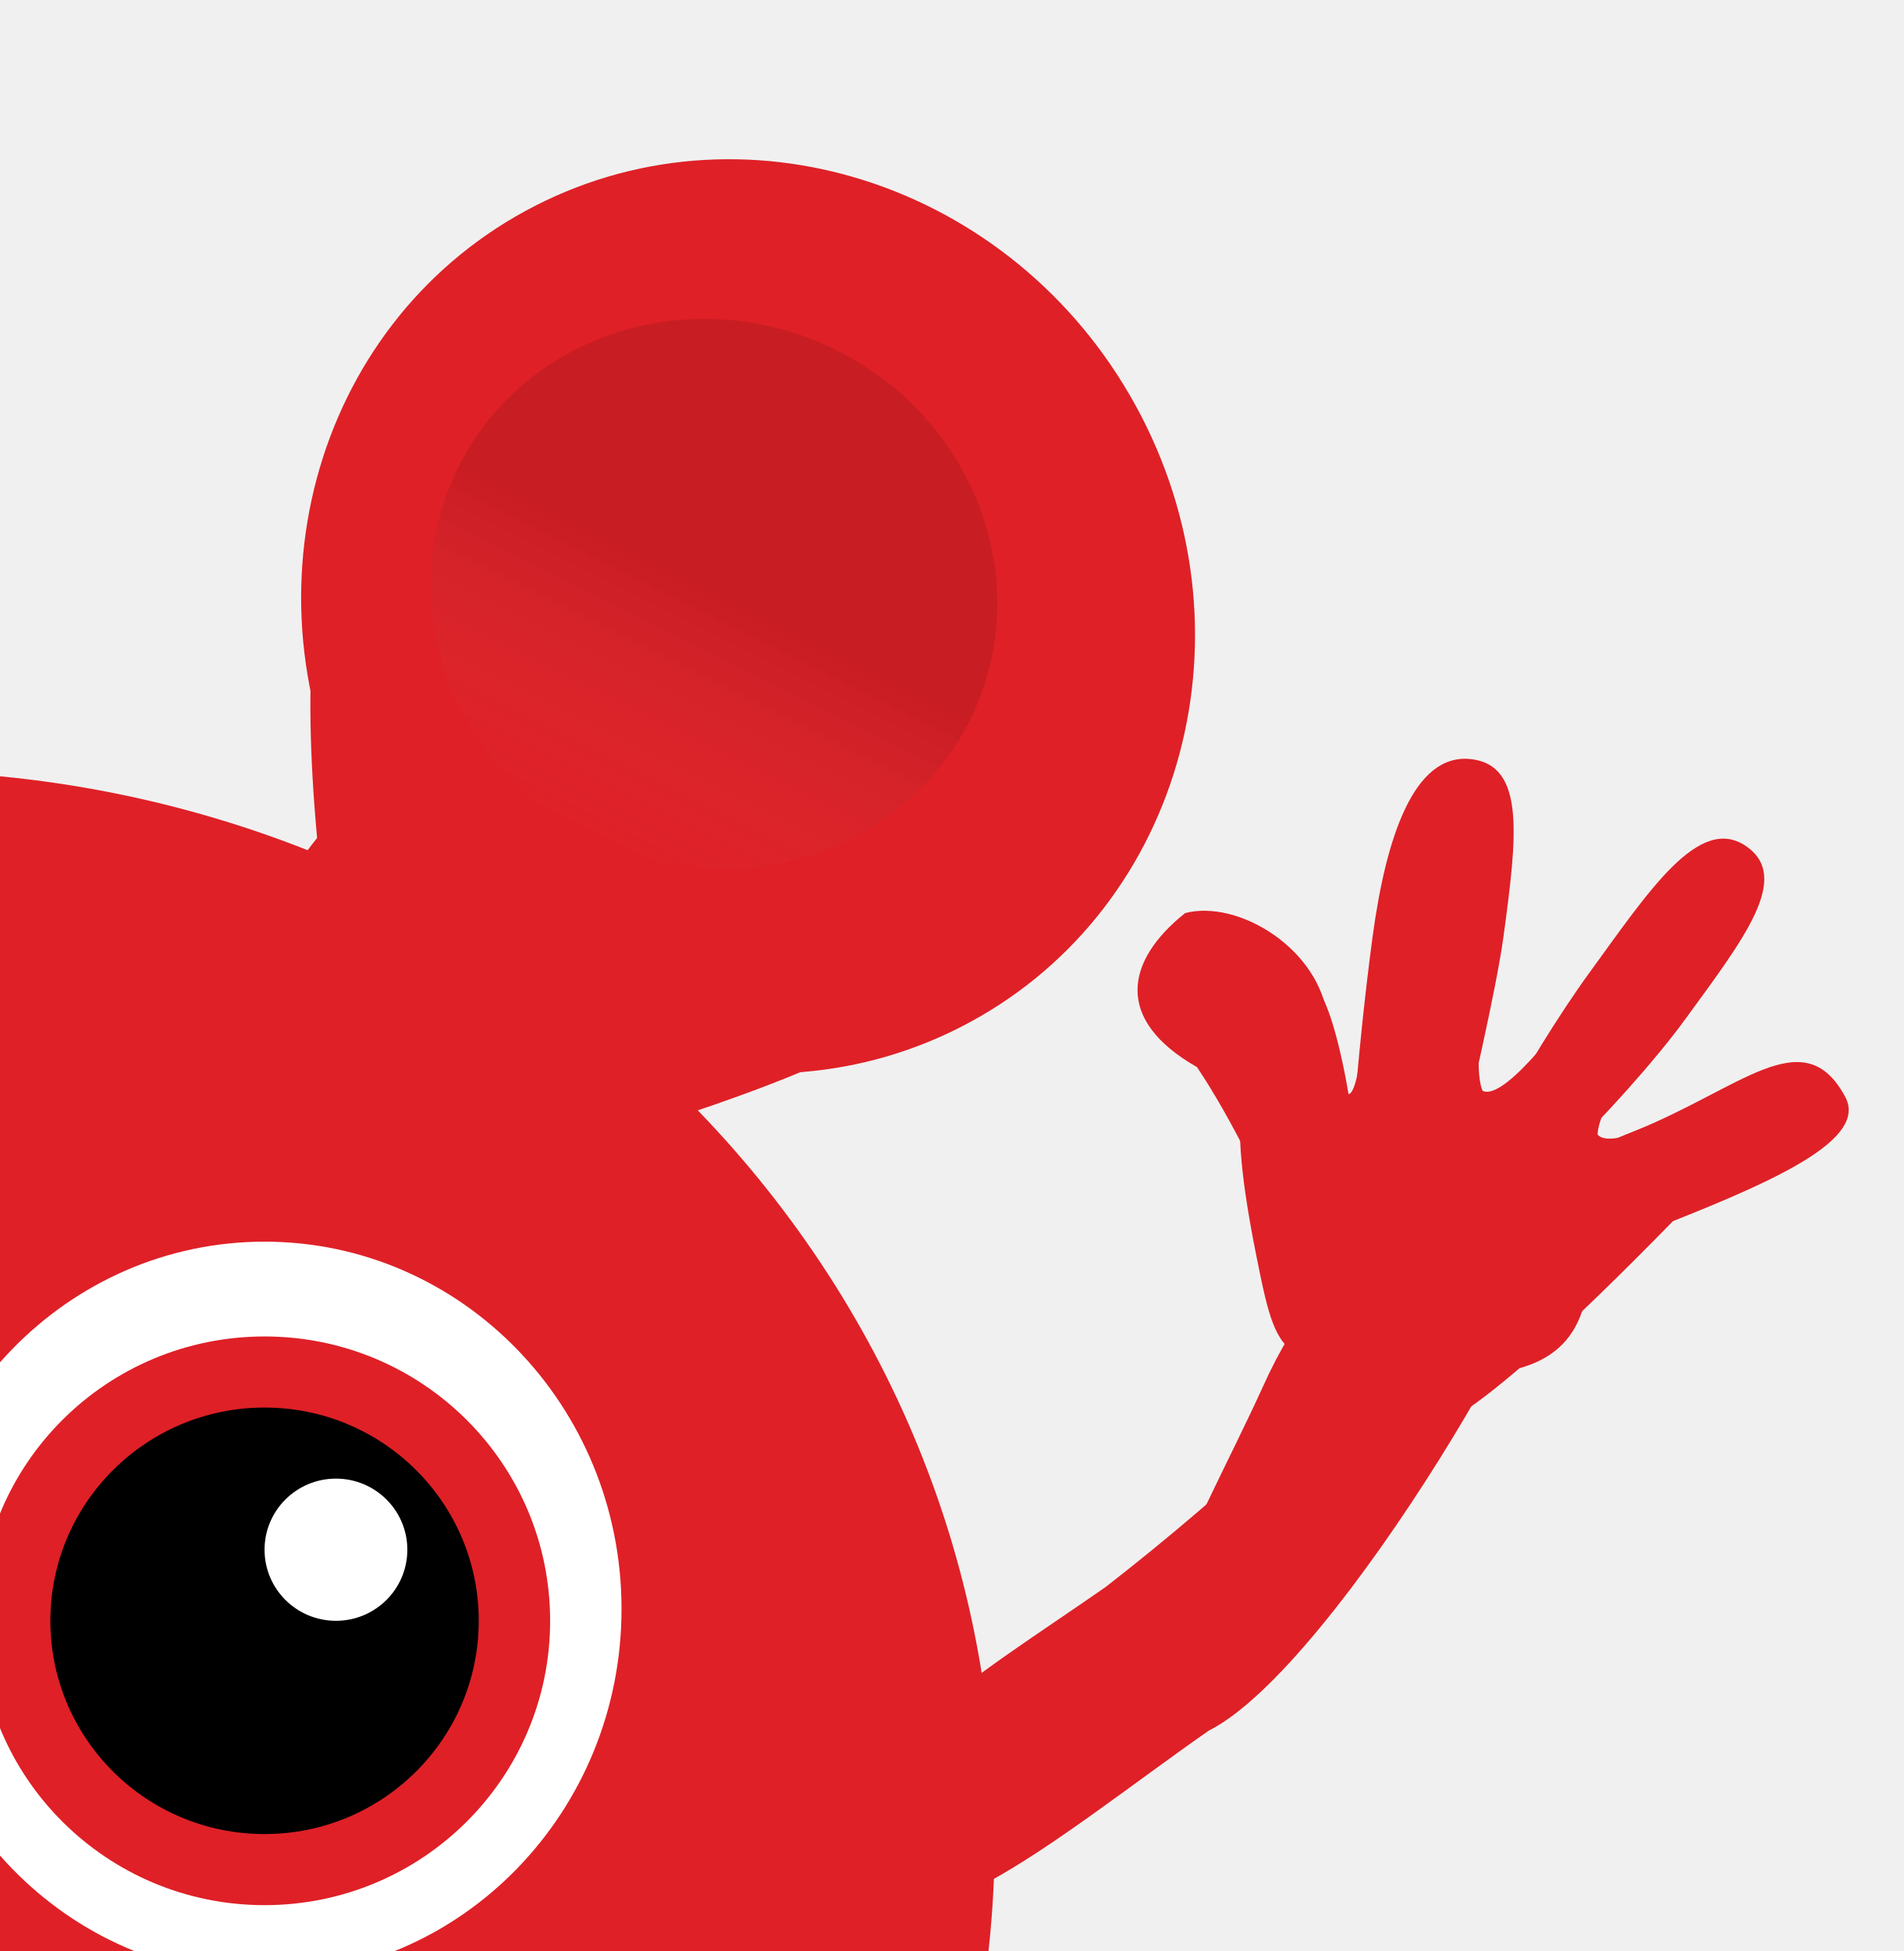
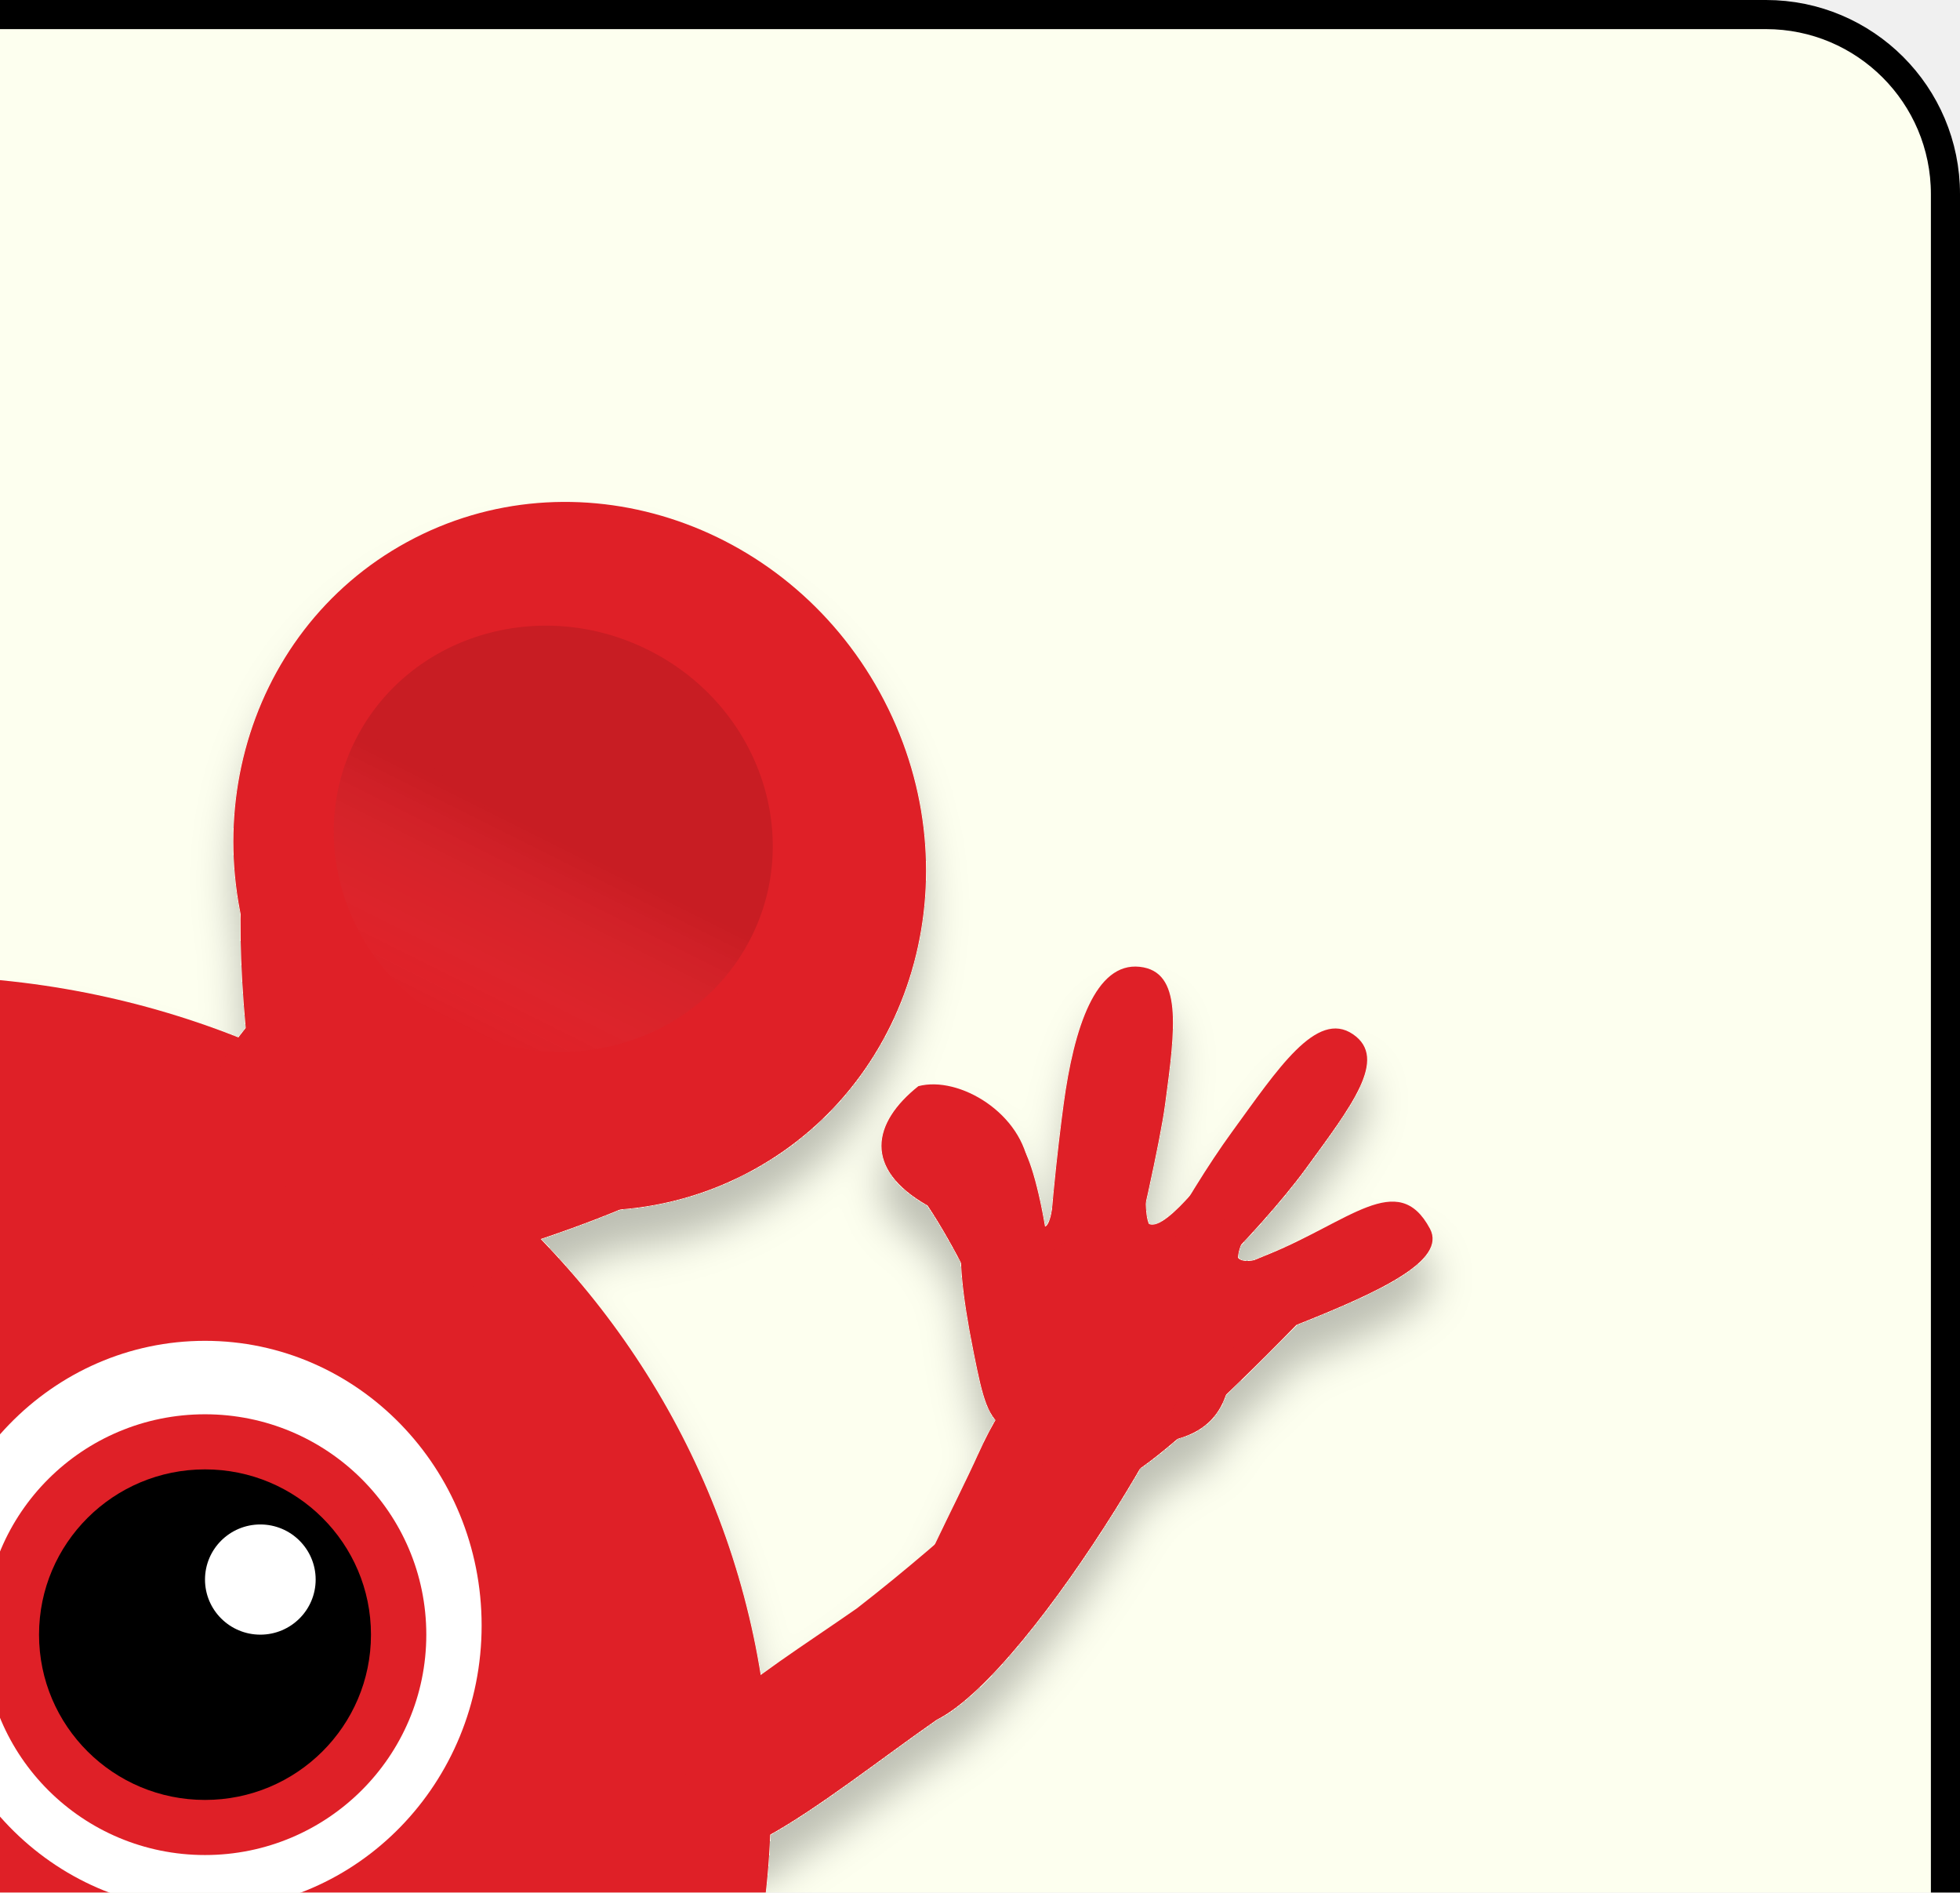
- <svg xmlns="http://www.w3.org/2000/svg" width="80" height="82" viewBox="0 0 80 82" fill="none">
-   <g clip-path="url(#clip0_453_1423)">
-     <ellipse cx="-4.702" cy="77.218" rx="46.514" ry="44.817" fill="#DF2027" />
-     <ellipse cx="19.44" cy="18.544" rx="19.44" ry="18.544" transform="matrix(0.481224 0.876598 -0.878368 0.477984 38.378 0)" fill="#DF2027" />
-     <path d="M28.808 46.843C24.885 51.687 21.666 48.671 17.258 45.132C12.85 41.593 9.406 40.066 13.329 35.222C10.71 6.57 27.058 24.052 31.465 27.591C35.873 31.13 55.345 38.077 28.808 46.843Z" fill="#DF2027" />
-     <path d="M50.315 44.851C53.316 49.332 56.071 57.059 55.957 55.983C59.359 56.837 56.651 45.758 55.816 42.859C55.494 39.855 52.016 37.795 49.815 38.377C47.314 40.369 46.814 42.859 50.315 44.851Z" fill="#DF2027" />
-     <path d="M70.821 42.859C68.348 46.25 62.212 52.468 61.318 51.822C60.424 51.176 64.347 44.258 66.82 40.867C69.292 37.476 71.408 34.206 73.392 35.562C75.322 36.883 73.293 39.468 70.821 42.859Z" fill="#DF2027" />
-     <path d="M77.562 46.103C78.493 47.839 74.837 49.53 70.321 51.324C52.315 69.749 61.608 53.594 61.209 52.6C60.811 51.607 64.149 49.347 68.665 47.553C73.18 45.759 75.823 42.859 77.562 46.103Z" fill="#DF2027" />
-     <path d="M63.197 39.363C62.637 43.517 58.817 58.794 58.817 57.3C55.316 59.292 57.135 43.517 57.696 39.363C58.256 35.21 59.426 31.646 61.818 31.904C64.147 32.154 63.757 35.21 63.197 39.363Z" fill="#DF2027" />
-     <path d="M66.82 52.818C66.82 56.394 65.185 57.798 61.318 57.798C53.816 57.3 53.816 57.798 52.816 52.818C50.218 39.89 55.45 46.843 59.317 46.843C63.819 45.847 68.82 45.847 66.82 52.818Z" fill="#DF2027" />
-     <path d="M65.819 42.859C65.421 43.583 63.818 48.335 61.573 46.934C60.603 46.406 60.14 45.392 60.537 44.668C62.818 41.365 61.818 44.668 62.318 45.846C63.318 46.344 66.216 42.135 65.819 42.859Z" fill="#DF2027" />
-     <path d="M71.584 46.413C70.92 46.907 67.477 50.566 66.02 48.361C65.358 47.48 65.36 46.365 66.024 45.871C69.478 43.812 67.189 46.402 67.152 47.681C67.854 48.548 72.247 45.919 71.584 46.413Z" fill="#DF2027" />
-     <path d="M57.538 41.479C57.683 42.291 59.421 46.997 56.788 47.303C55.7 47.496 54.7 46.993 54.555 46.181C54.316 38.875 55.816 40.867 56.685 45.991C57.317 45.846 57.392 40.666 57.538 41.479Z" fill="#DF2027" />
-     <path d="M65.316 50.822C66.423 52.4 56.148 70.064 50.812 72.736C44.925 76.831 36.309 84.191 37.814 76.977C35.31 73.733 40.583 70.799 46.47 66.704C57.314 58.293 64.209 49.243 65.316 50.822Z" fill="#DF2027" />
-     <path d="M56.217 59.72C54.972 62.48 50.184 67.149 49.315 66.76C49.315 65.765 51.825 61.072 53.07 58.312C54.575 54.976 56.029 53.631 56.898 54.02C57.768 54.409 57.463 56.961 56.217 59.72Z" fill="#DF2027" />
-     <ellipse cx="11.993" cy="11.463" rx="11.993" ry="11.463" transform="matrix(-0.894408 -0.447252 0.450397 -0.892829 35.5743 40.5598)" fill="url(#paint0_linear_453_1423)" />
-     <ellipse cx="11.12" cy="67.624" rx="15.005" ry="15.437" fill="white" />
-     <ellipse cx="11.12" cy="68.122" rx="12.004" ry="11.951" fill="#DF2027" />
-     <ellipse cx="11.12" cy="68.122" rx="9.003" ry="8.963" fill="black" />
-     <ellipse cx="14.121" cy="65.134" rx="3.001" ry="2.988" fill="white" />
+ <svg xmlns="http://www.w3.org/2000/svg" width="202" height="195" viewBox="0 0 202 195" fill="none">
+   <g clip-path="url(#clip0_577_3067)">
+     <rect x="-201.5" y="1.5" width="402" height="387" rx="18.5" fill="#FDFFEF" />
+     <rect x="-201.5" y="1.5" width="402" height="387" rx="18.5" stroke="black" stroke-width="3" />
+     <g filter="url(#filter0_d_577_3067)">
+       <ellipse cx="-8.934" cy="185.715" rx="88.377" ry="85.152" fill="#DF2027" />
+       <ellipse cx="36.937" cy="35.233" rx="36.937" ry="35.233" transform="matrix(0.481224 0.876598 -0.878368 0.477984 72.9182 39)" fill="#DF2027" />
+       <path d="M54.736 128.001C47.281 137.205 41.165 131.475 32.79 124.751C24.415 118.028 17.871 115.125 25.325 105.921C20.348 51.483 51.41 84.698 59.785 91.422C68.159 98.146 105.155 111.346 54.736 128.001Z" fill="#DF2027" />
+       <path d="M95.598 124.217C101.3 132.732 106.534 147.413 106.319 145.368C112.782 146.991 107.638 125.94 106.051 120.432C105.439 114.724 98.831 110.81 94.647 111.917C89.896 115.701 88.946 120.432 95.598 124.217Z" fill="#DF2027" />
+       <path d="M134.56 120.432C129.862 126.875 118.203 138.69 116.504 137.462C114.805 136.235 122.259 123.091 126.957 116.648C131.655 110.204 135.676 103.991 139.444 106.569C143.112 109.078 139.258 113.989 134.56 120.432Z" fill="#DF2027" />
+       <path d="M147.368 126.596C149.136 129.893 142.189 133.107 133.61 136.516C99.399 171.523 117.054 140.828 116.298 138.941C115.541 137.053 121.883 132.76 130.463 129.351C139.043 125.942 144.063 120.432 147.368 126.596Z" fill="#DF2027" />
+       <path d="M120.075 113.791C119.01 121.682 111.753 150.708 111.753 147.87C105.101 151.655 108.557 121.682 109.621 113.791C110.686 105.9 112.909 99.129 117.454 99.617C121.88 100.093 121.139 105.9 120.075 113.791Z" fill="#DF2027" />
+       <path d="M126.957 139.355C126.957 146.148 123.852 148.816 116.504 148.816C102.25 147.87 102.25 148.816 100.349 139.355C95.415 114.791 105.355 128.001 112.703 128.001C121.256 126.109 130.759 126.109 126.957 139.355Z" fill="#DF2027" />
+       <path d="M125.055 120.432C124.3 121.807 121.254 130.838 116.988 128.174C115.146 127.172 114.265 125.245 115.02 123.869C119.355 117.594 117.454 123.869 118.404 126.108C120.304 127.054 125.81 119.056 125.055 120.432Z" fill="#DF2027" />
+       <path d="M136.009 127.185C134.747 128.123 128.206 135.076 125.438 130.886C124.181 129.212 124.184 127.094 125.445 126.156C132.008 122.243 127.659 127.163 127.588 129.594C128.922 131.241 137.27 126.246 136.009 127.185Z" fill="#DF2027" />
+       <path d="M109.322 117.81C109.598 119.353 112.9 128.295 107.897 128.876C105.83 129.242 103.931 128.288 103.655 126.745C103.2 112.863 106.051 116.648 107.702 126.383C108.902 126.109 109.046 116.267 109.322 117.81Z" fill="#DF2027" />
+       <path d="M124.1 135.561C126.204 138.56 106.68 172.121 96.544 177.198C85.358 184.979 68.988 198.963 71.847 185.255C67.089 179.092 77.107 173.517 88.293 165.737C108.897 149.756 121.997 132.562 124.1 135.561Z" fill="#DF2027" />
+       <path d="M106.813 152.469C104.447 157.711 95.349 166.584 93.698 165.845C93.698 163.953 98.467 155.036 100.833 149.793C103.693 143.455 106.456 140.9 108.107 141.638C109.758 142.377 109.179 147.226 106.813 152.469Z" fill="#DF2027" />
+       <ellipse cx="22.787" cy="21.78" rx="22.787" ry="21.78" transform="matrix(-0.894408 -0.447252 0.450397 -0.892829 67.5911 116.063)" fill="url(#paint0_linear_577_3067)" />
+       <ellipse cx="21.128" cy="167.486" rx="28.509" ry="29.33" fill="white" />
+       <ellipse cx="21.128" cy="168.432" rx="22.807" ry="22.707" fill="#DF2027" />
+       <ellipse cx="21.128" cy="168.432" rx="17.105" ry="17.03" fill="black" />
+       <ellipse cx="26.83" cy="162.755" rx="5.702" ry="5.677" fill="white" />
+     </g>
  </g>
  <defs>
-     <linearGradient id="paint0_linear_453_1423" x1="11.993" y1="0" x2="11.993" y2="22.927" gradientUnits="userSpaceOnUse">
+     <filter id="filter0_d_577_3067" x="-148.448" y="51.716" width="300.093" height="306.885" filterUnits="userSpaceOnUse" color-interpolation-filters="sRGB">
+       <feFlood flood-opacity="0" result="BackgroundImageFix" />
+       <feColorMatrix in="SourceAlpha" type="matrix" values="0 0 0 0 0 0 0 0 0 0 0 0 0 0 0 0 0 0 127 0" result="hardAlpha" />
+       <feOffset dy="4" />
+       <feGaussianBlur stdDeviation="2" />
+       <feComposite in2="hardAlpha" operator="out" />
+       <feColorMatrix type="matrix" values="0 0 0 0 0 0 0 0 0 0 0 0 0 0 0 0 0 0 0.25 0" />
+       <feBlend mode="normal" in2="BackgroundImageFix" result="effect1_dropShadow_577_3067" />
+       <feBlend mode="normal" in="SourceGraphic" in2="effect1_dropShadow_577_3067" result="shape" />
+     </filter>
+     <linearGradient id="paint0_linear_577_3067" x1="22.787" y1="0" x2="22.787" y2="43.561" gradientUnits="userSpaceOnUse">
      <stop stop-color="#D9D9D9" stop-opacity="0" />
      <stop offset="0.5" stop-opacity="0.1" />
    </linearGradient>
-     <clipPath id="clip0_453_1423">
-       <rect width="80" height="82" fill="white" />
+     <clipPath id="clip0_577_3067">
+       <rect width="202" height="195" fill="white" />
    </clipPath>
  </defs>
</svg>
